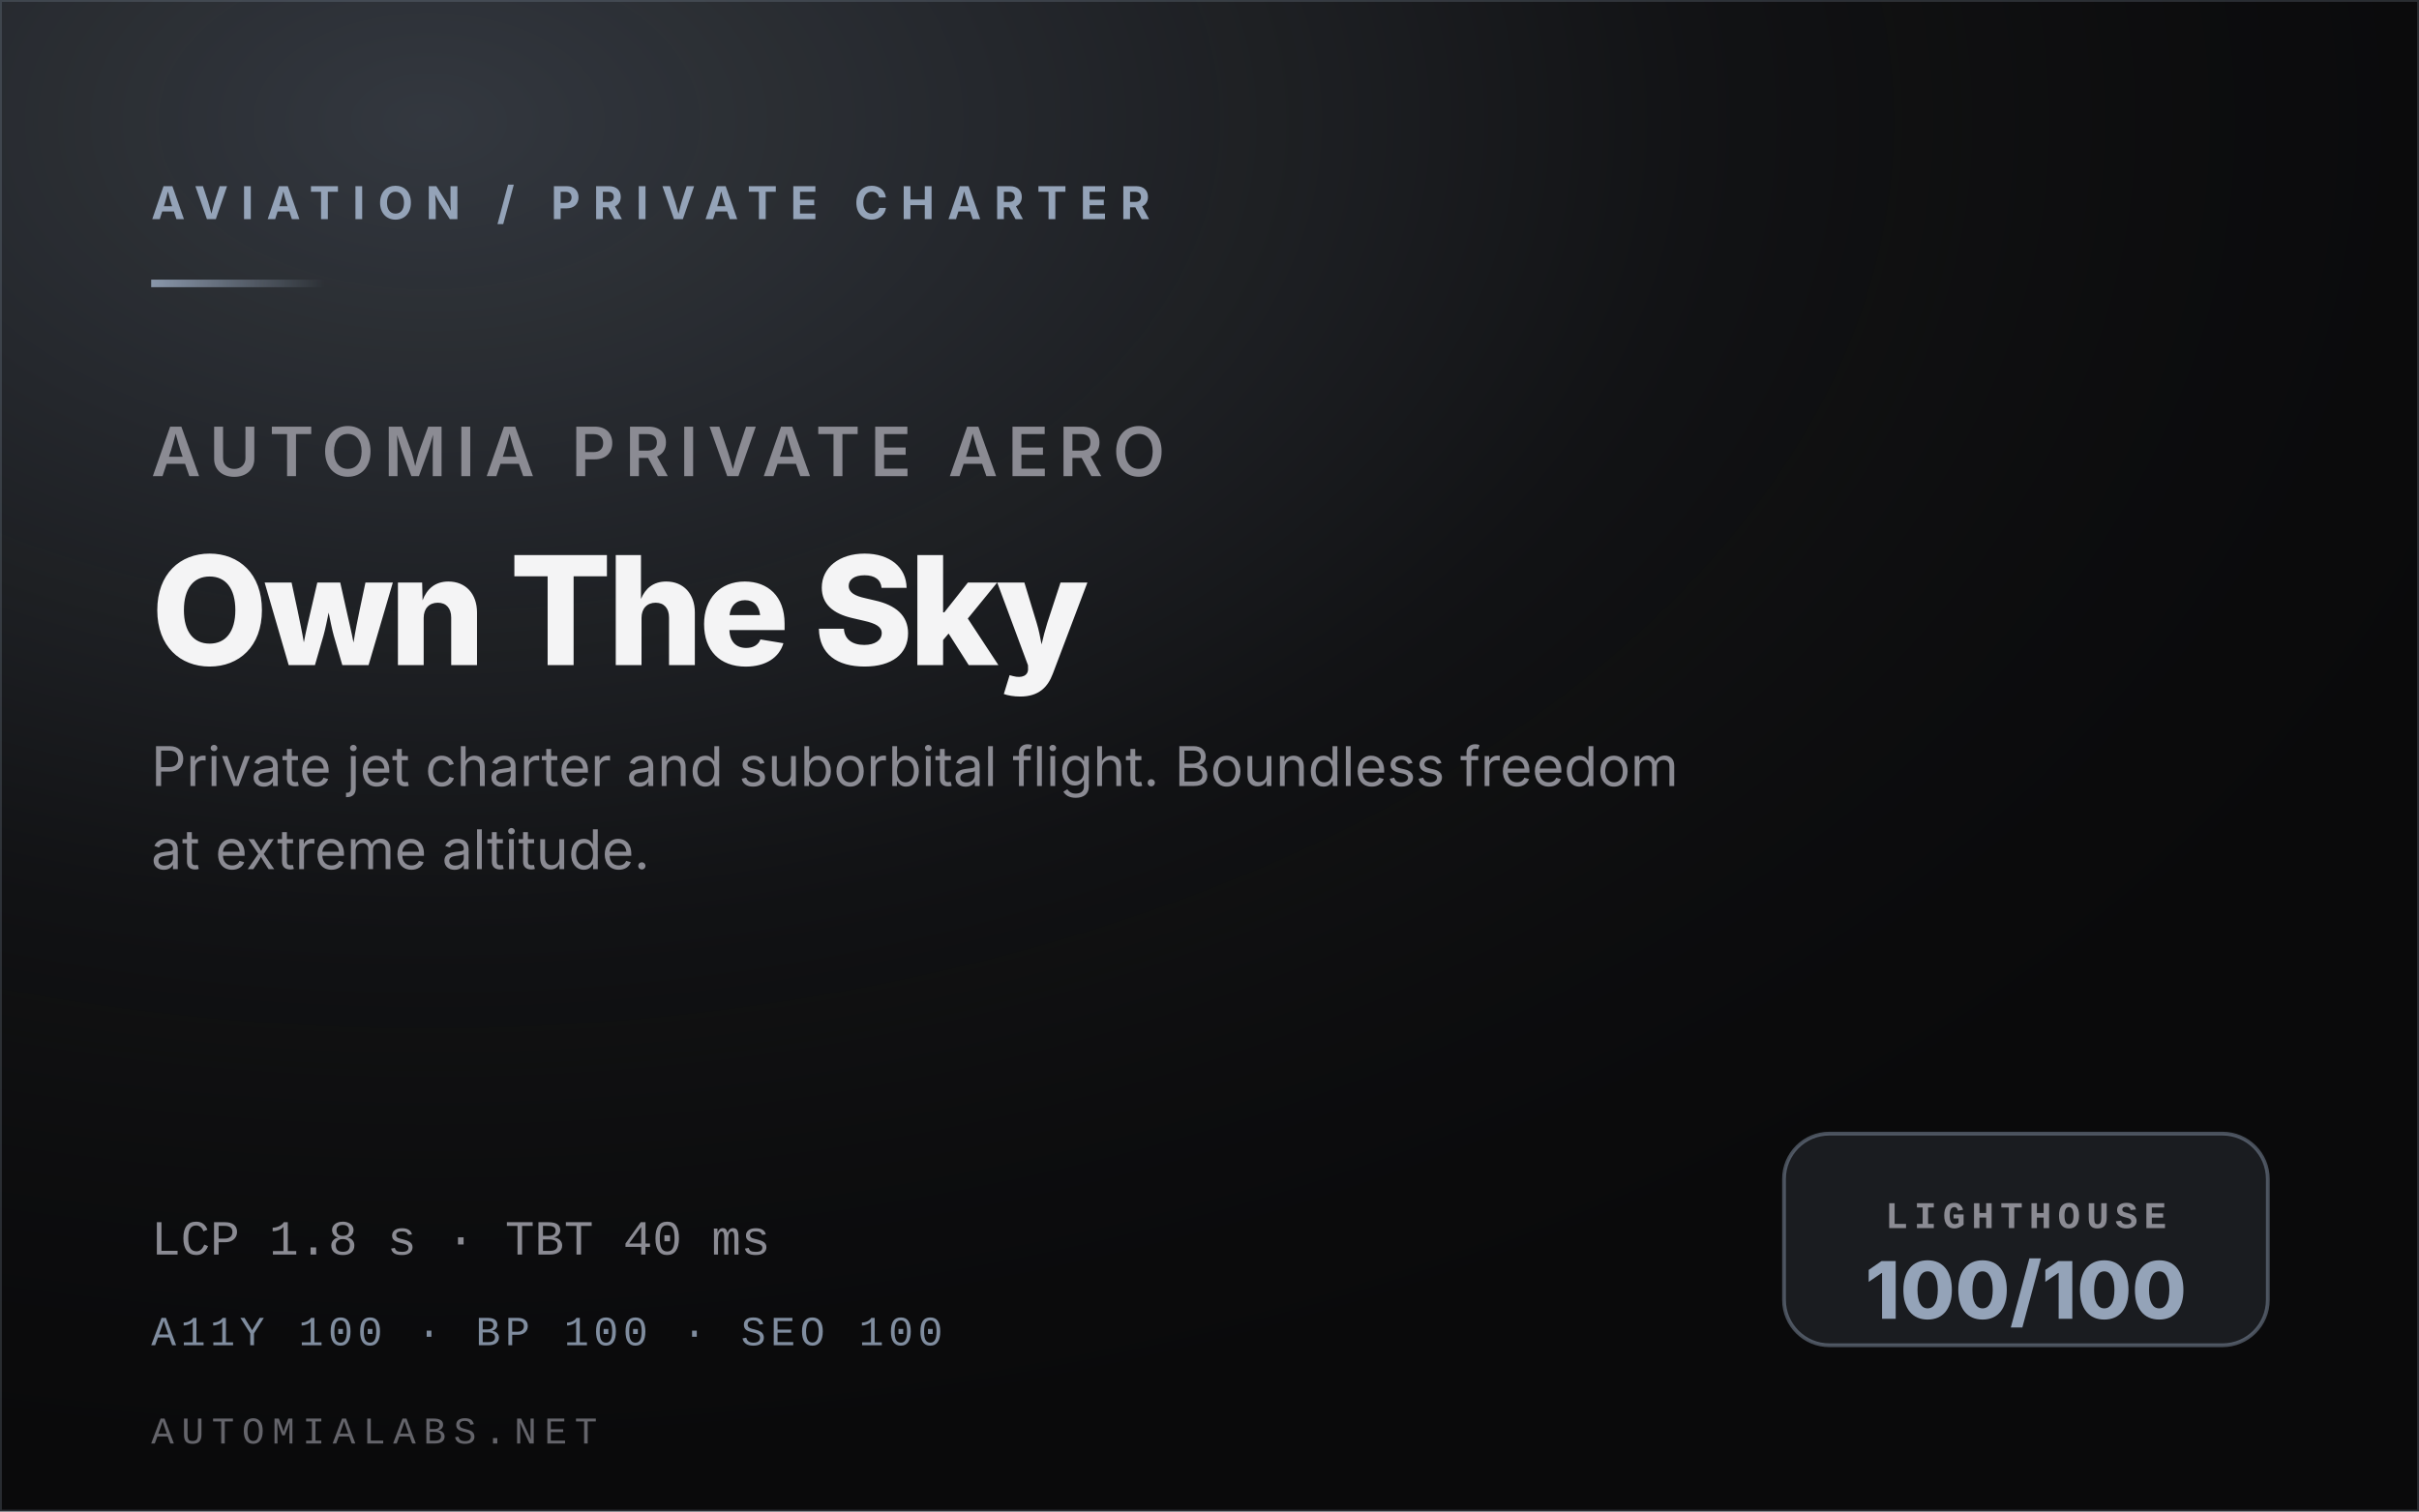
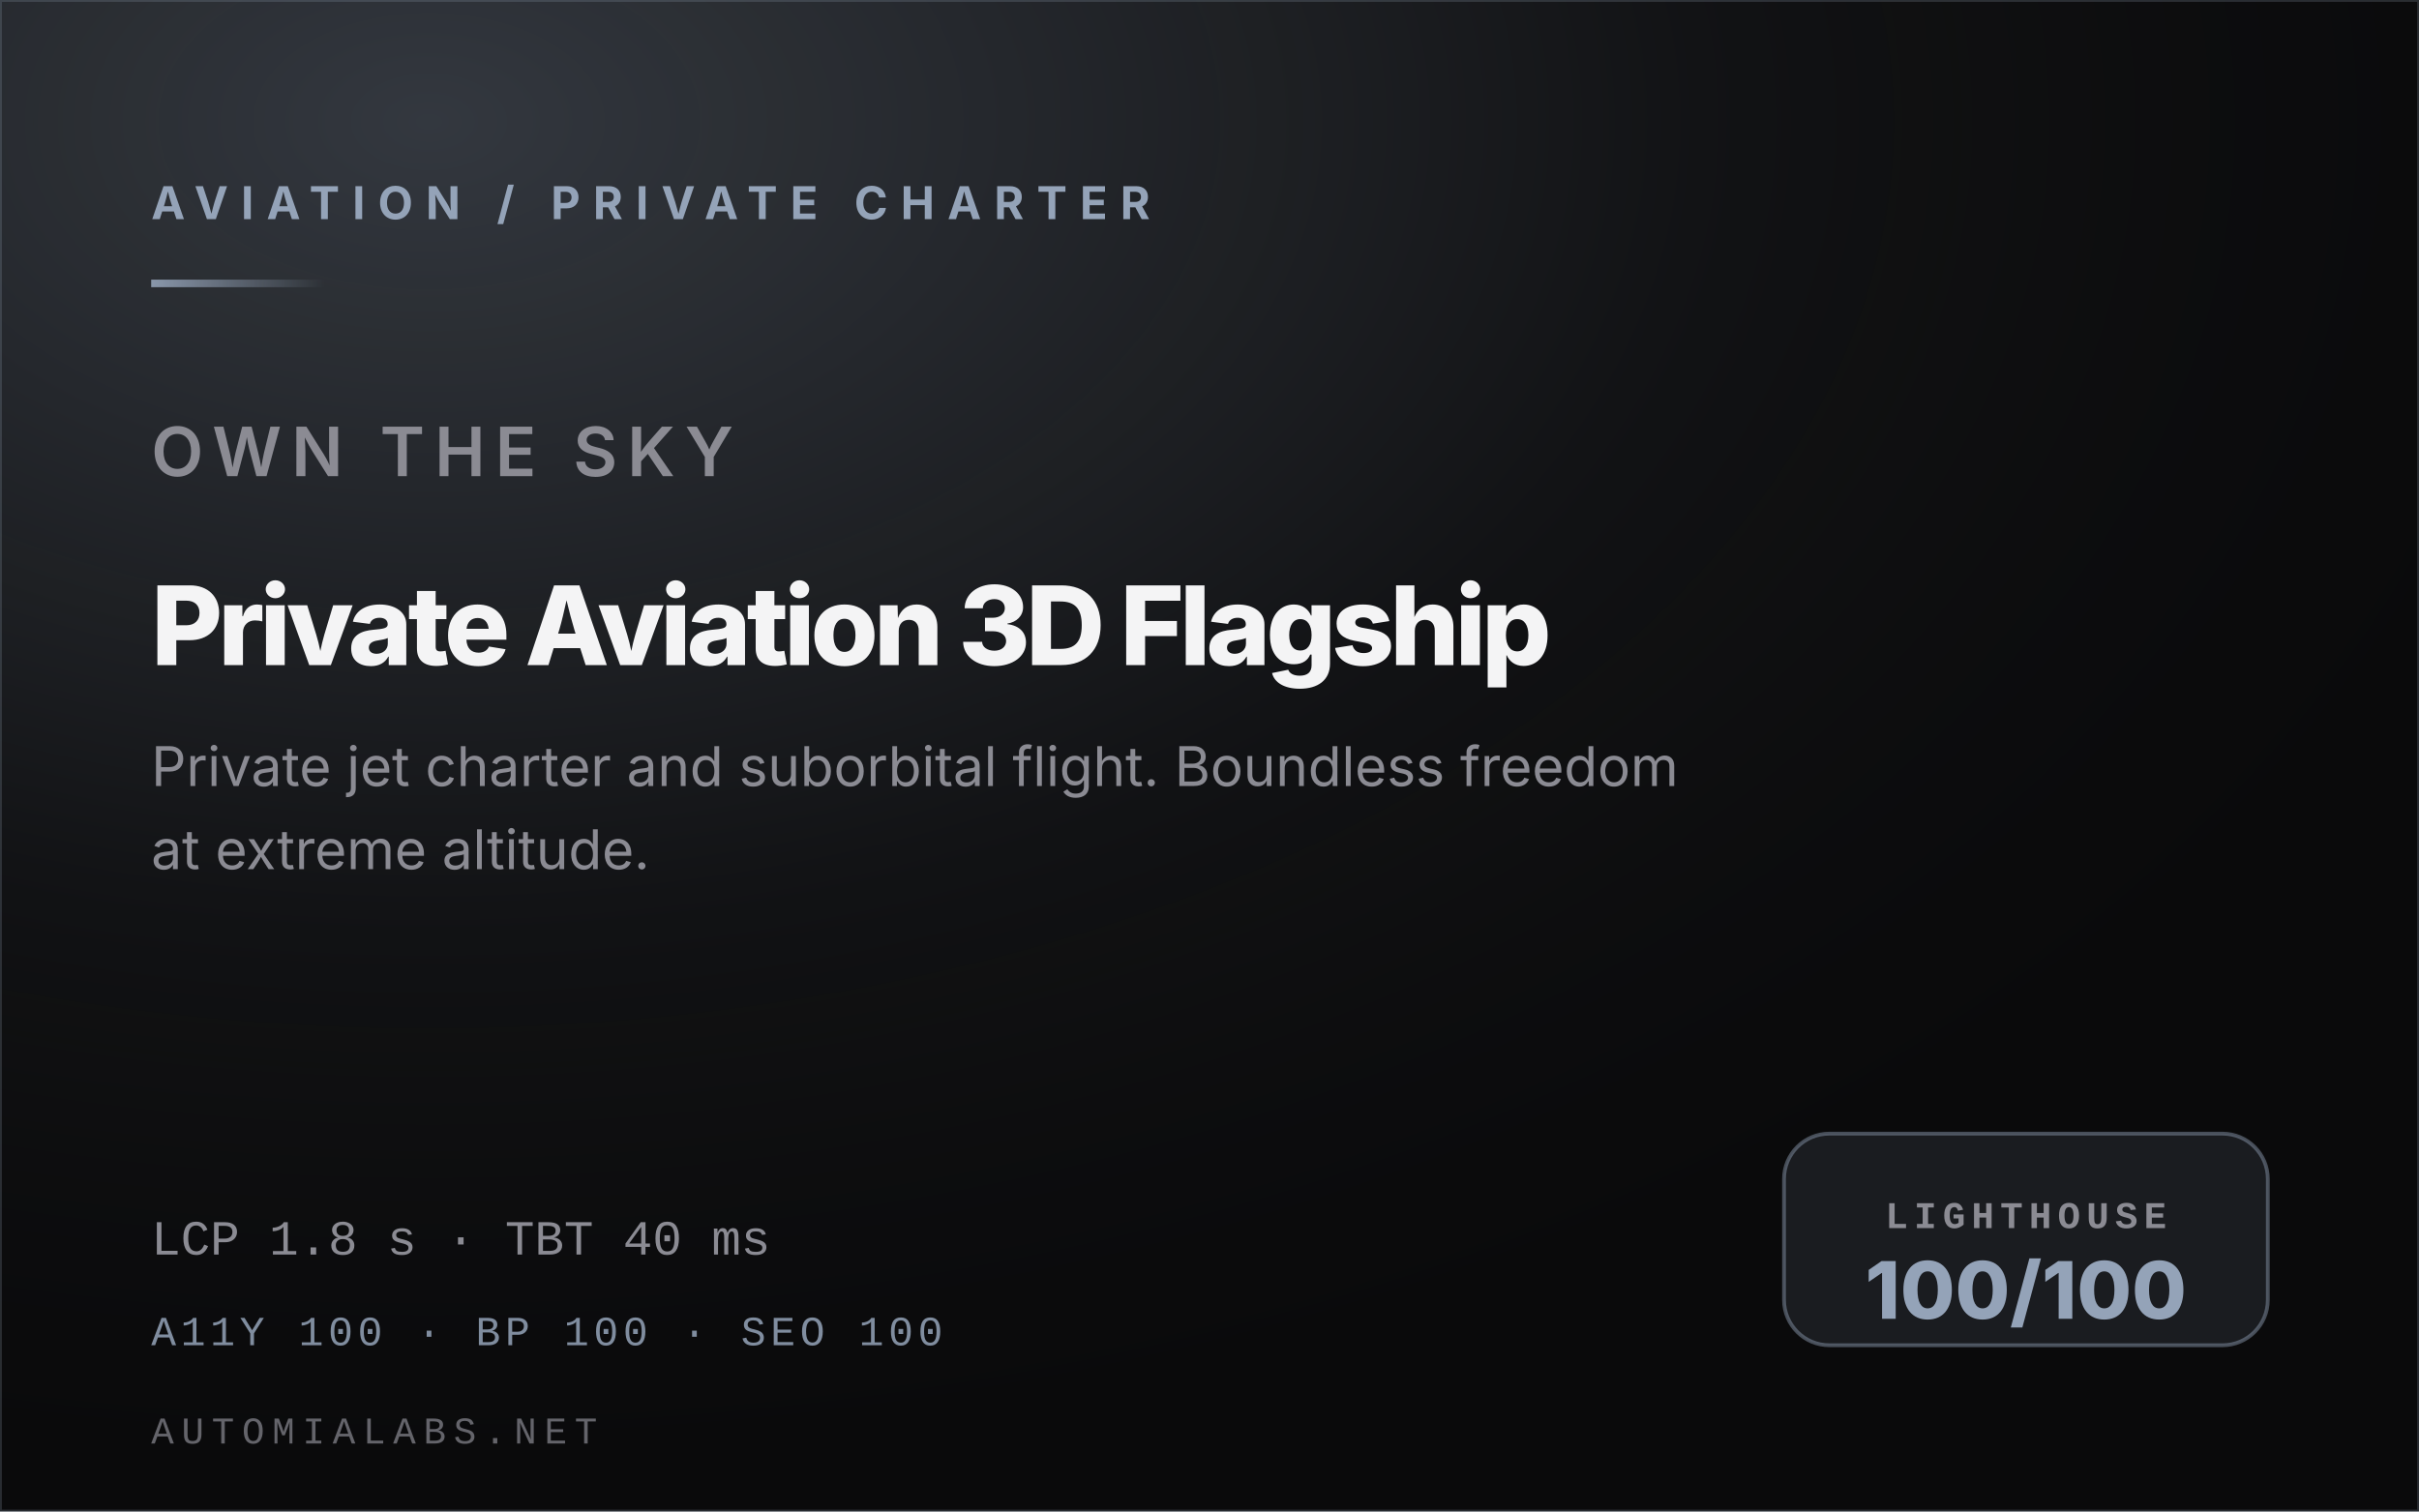
- <svg xmlns="http://www.w3.org/2000/svg" width="640" height="400" viewBox="0 0 640 400" role="img" aria-label="Automia Private Aero — Own The Sky">
+ <svg xmlns="http://www.w3.org/2000/svg" width="640" height="400" viewBox="0 0 640 400" role="img" aria-label="Own the Sky — Private Aviation 3D Flagship">
  <defs>
    <radialGradient id="g" cx="18%" cy="8%" r="95%">
      <stop offset="0%" stop-color="#94a3b8" stop-opacity="0.30" />
      <stop offset="55%" stop-color="#94a3b8" stop-opacity="0.06" />
      <stop offset="100%" stop-color="#0a0a0b" stop-opacity="0" />
    </radialGradient>
    <linearGradient id="line" x1="0" y1="0" x2="1" y2="0">
      <stop offset="0%" stop-color="#94a3b8" stop-opacity="0.9" />
      <stop offset="100%" stop-color="#94a3b8" stop-opacity="0" />
    </linearGradient>
  </defs>
  <rect width="640" height="400" fill="#0a0a0b" />
  <rect width="640" height="400" fill="url(#g)" />
  <rect x="0" y="0" width="640" height="400" fill="none" stroke="#94a3b8" stroke-opacity="0.22" />
  <text x="40" y="58" font-family="Inter, -apple-system, 'Segoe UI', Helvetica, Arial, sans-serif" font-size="12" font-weight="700" letter-spacing="3.4" fill="#94a3b8">AVIATION / PRIVATE CHARTER</text>
  <rect x="40" y="74" width="46" height="2" fill="url(#line)" />
-   <text x="40" y="126" font-family="Inter, -apple-system, 'Segoe UI', Helvetica, Arial, sans-serif" font-size="18" font-weight="600" letter-spacing="2.6" fill="#8b8b93">AUTOMIA PRIVATE AERO</text>
-   <text x="40" y="176" font-family="Inter, -apple-system, 'Segoe UI', Helvetica, Arial, sans-serif" font-size="40" font-weight="800" letter-spacing="-1.2" fill="#f4f4f5">Own The Sky</text>
+   <text x="40" y="126" font-family="Inter, -apple-system, 'Segoe UI', Helvetica, Arial, sans-serif" font-size="18" font-weight="600" letter-spacing="2.6" fill="#8b8b93">OWN THE SKY</text>
+   <text x="40" y="176" font-family="Inter, -apple-system, 'Segoe UI', Helvetica, Arial, sans-serif" font-size="29" font-weight="800" letter-spacing="-1.2" fill="#f4f4f5">Private Aviation 3D Flagship</text>
  <text x="40" y="208" font-family="Inter, -apple-system, 'Segoe UI', Helvetica, Arial, sans-serif" font-size="14.5" fill="#8b8b93">Private jet charter and suborbital flight. Boundless freedom</text>
  <text x="40" y="230" font-family="Inter, -apple-system, 'Segoe UI', Helvetica, Arial, sans-serif" font-size="14.5" fill="#8b8b93">at extreme altitude.</text>
  <rect x="472" y="300" width="128" height="56" rx="12" fill="#94a3b8" fill-opacity="0.12" stroke="#94a3b8" stroke-opacity="0.45" />
  <text x="536" y="325" text-anchor="middle" font-family="'SF Mono', 'Cascadia Mono', Consolas, 'Courier New', monospace" font-size="10" font-weight="600" letter-spacing="1.6" fill="#8b8b93">LIGHTHOUSE</text>
  <text x="536" y="349" text-anchor="middle" font-family="Inter, -apple-system, 'Segoe UI', Helvetica, Arial, sans-serif" font-size="21" font-weight="800" fill="#94a3b8">100/100</text>
  <text x="40" y="332" font-family="'SF Mono', 'Cascadia Mono', Consolas, 'Courier New', monospace" font-size="13" fill="#8b8b93">LCP 1.8 s   ·   TBT 40 ms</text>
  <text x="40" y="356" font-family="'SF Mono', 'Cascadia Mono', Consolas, 'Courier New', monospace" font-size="11" letter-spacing="1.2" fill="#94a3b8" fill-opacity="0.85">A11Y 100  ·  BP 100  ·  SEO 100</text>
  <text x="40" y="382" font-family="'SF Mono', 'Cascadia Mono', Consolas, 'Courier New', monospace" font-size="10" letter-spacing="2" fill="#8b8b93" fill-opacity="0.7">AUTOMIALABS.NET</text>
</svg>
